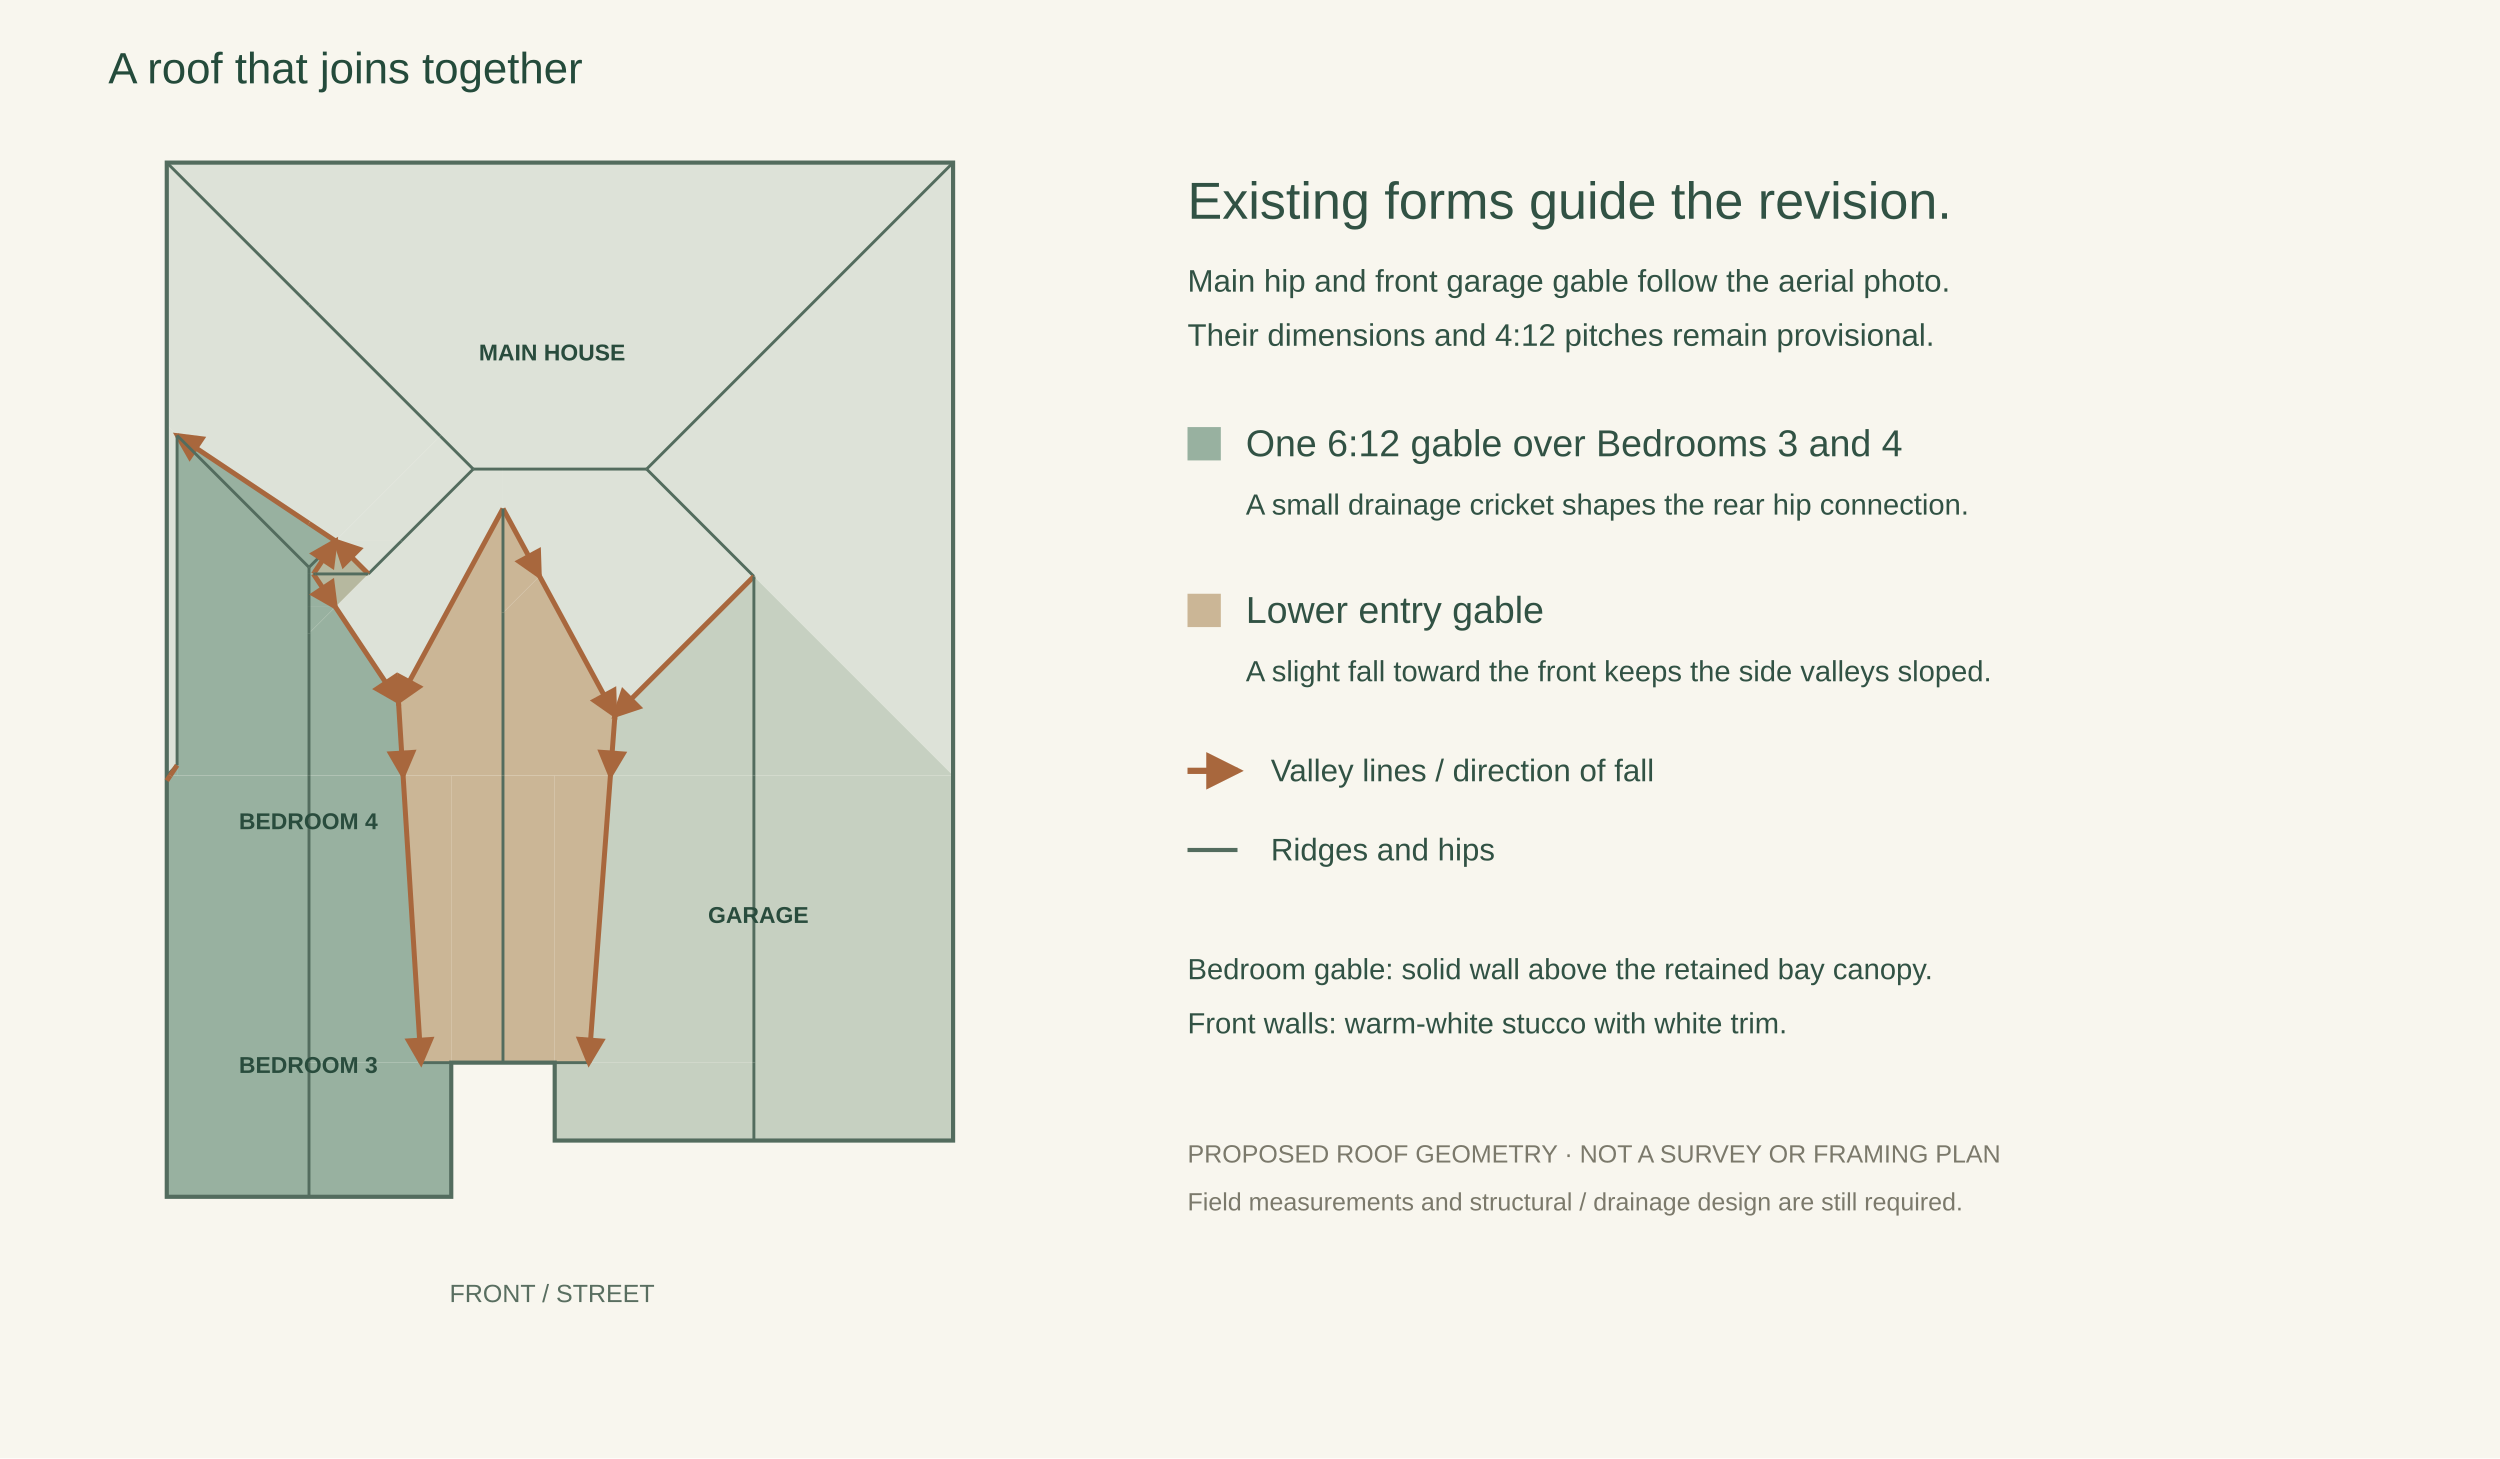
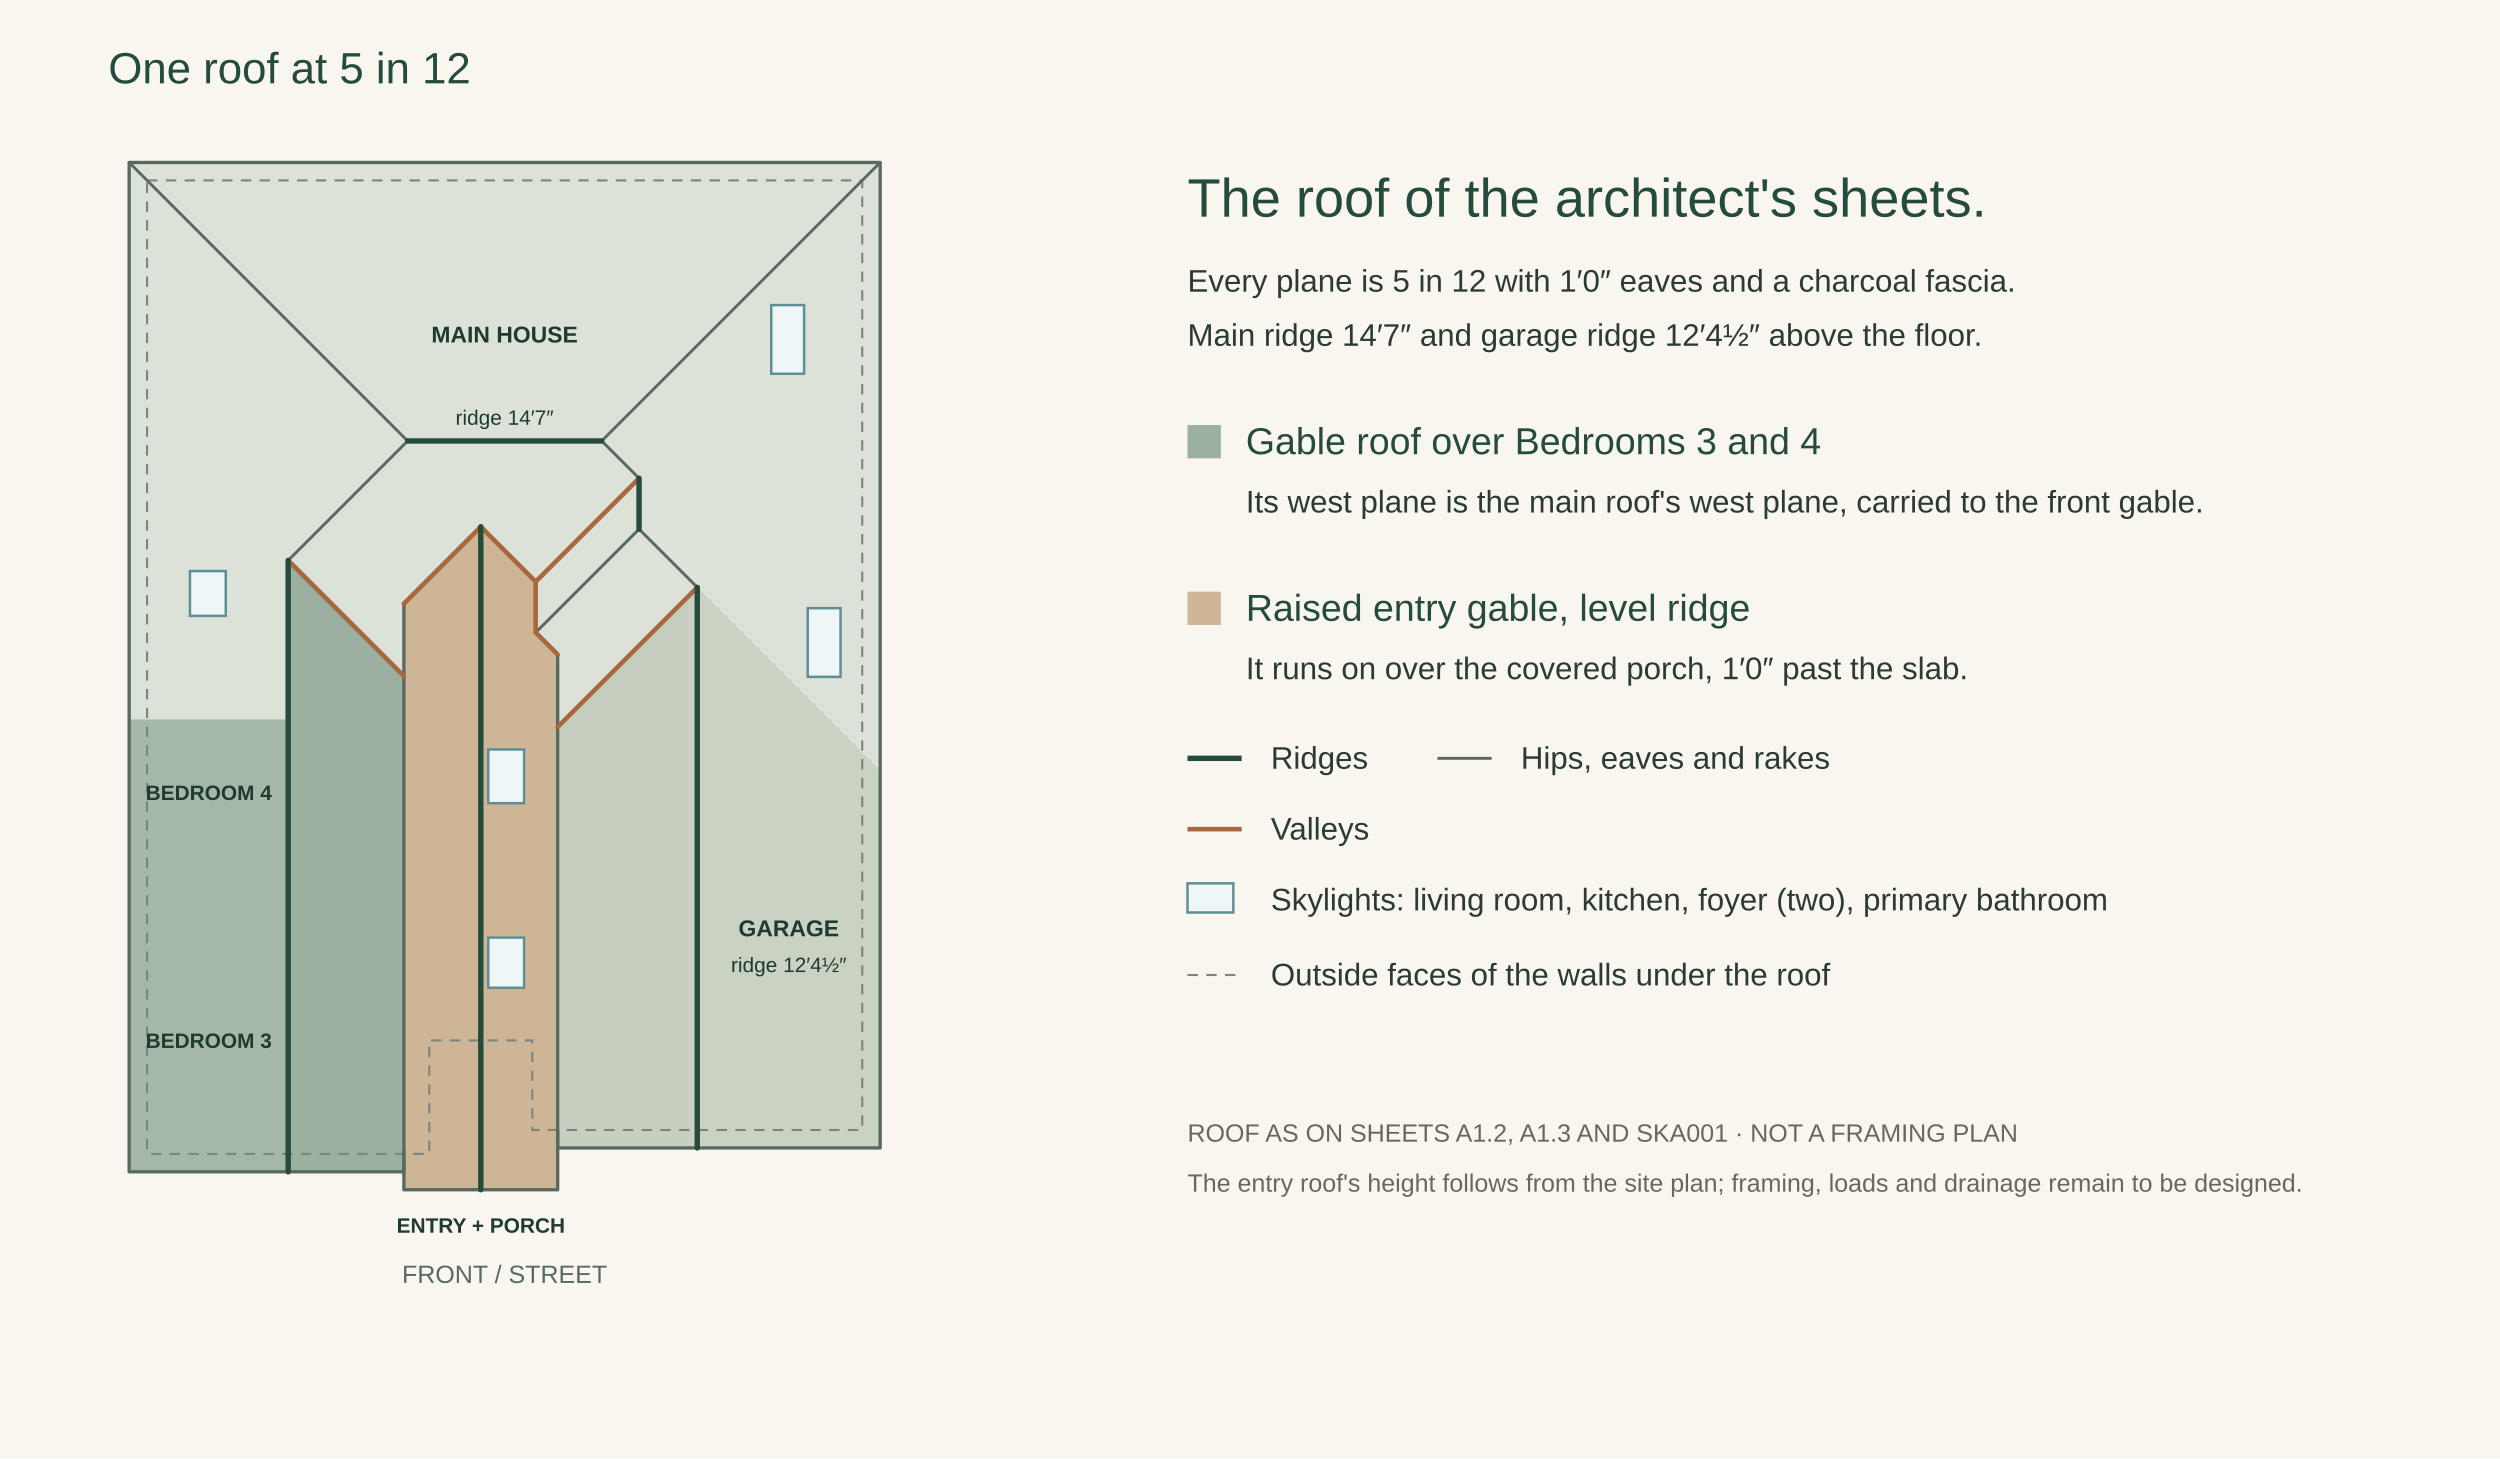
<svg xmlns="http://www.w3.org/2000/svg" width="1200" height="700" viewBox="0 0 1200 700">
-   <defs>
-     <marker id="arrow" markerWidth="6" markerHeight="6" refX="5" refY="3" orient="auto">
-       <path d="M0 0L6 3L0 6Z" fill="#a8673d" />
-     </marker>
-   </defs>
  <rect width="1200" height="700" fill="#f8f6ee" />
-   <text x="52" y="40" font-family="Arial" font-size="21" fill="#244b3b">A roof that joins together</text>
-   <polygon points="80.05,78.05 148.32,146.32 148.32,251.22 85.00,209.00 80.05,204.05" fill="#dde2d8" />
-   <polygon points="148.32,146.32 211.32,209.32 160.99,259.66 148.32,251.22" fill="#dde2d8" />
-   <polygon points="211.32,209.32 227.16,225.16 192.66,259.66 160.99,259.66" fill="#dde2d8" />
-   <polygon points="192.66,259.66 176.82,275.49 160.99,259.66" fill="#dde2d8" />
-   <polygon points="85.00,367.32 80.05,372.27 80.05,204.05 85.00,209.00" fill="#dde2d8" />
-   <polygon points="457.48,78.05 457.48,372.27 310.37,225.16" fill="#dde2d8" />
-   <polygon points="80.05,78.05 457.48,78.05 310.37,225.16 227.16,225.16" fill="#dde2d8" />
-   <polygon points="241.43,244.13 241.43,225.16 310.37,225.16 361.87,276.66 295.17,343.35" fill="#dde2d8" />
-   <polygon points="191.26,336.74 160.99,291.33 227.16,225.16 241.43,225.16 241.43,244.13" fill="#dde2d8" />
-   <polygon points="81.70,372.27 80.05,372.27 85.00,367.32" fill="#dde2d8" />
-   <polygon points="80.05,374.74 80.05,372.27 81.70,372.27" fill="#dde2d8" />
-   <polygon points="361.87,276.66 361.87,372.27 293.00,372.27 295.17,343.35" fill="#c6d0c1" />
-   <polygon points="361.87,510.07 361.87,547.46 266.26,547.46 266.26,510.07" fill="#c6d0c1" />
-   <polygon points="361.87,372.27 361.87,510.07 282.67,510.07 293.00,372.27" fill="#c6d0c1" />
-   <polygon points="457.48,372.27 361.87,372.27 361.87,276.66" fill="#c6d0c1" />
-   <polygon points="457.48,372.27 457.48,547.46 361.87,547.46 361.87,372.27" fill="#c6d0c1" />
-   <polygon points="85.00,209.00 148.32,272.32 148.32,372.27 85.00,372.27" fill="#98b1a0" />
-   <polygon points="85.00,367.32 85.00,372.27 81.70,372.27" fill="#98b1a0" />
-   <polygon points="148.32,372.27 148.32,574.46 80.05,574.46 80.05,374.74 81.70,372.27" fill="#98b1a0" />
-   <polygon points="193.48,372.27 148.32,372.27 148.32,304.00 160.99,291.33 191.26,336.74" fill="#98b1a0" />
-   <polygon points="160.99,291.33 148.32,304.00 148.32,291.33" fill="#98b1a0" />
-   <polygon points="160.99,291.33 148.32,291.33 148.32,275.49 150.43,275.49" fill="#98b1a0" />
-   <polygon points="148.32,275.49 148.32,272.32 160.99,259.66 150.43,275.49" fill="#98b1a0" />
-   <polygon points="216.60,510.07 216.60,574.46 148.32,574.46 148.32,510.07" fill="#98b1a0" />
-   <polygon points="202.10,510.07 148.32,510.07 148.32,372.27 193.48,372.27" fill="#98b1a0" />
-   <polygon points="85.00,209.00 160.99,259.66 148.32,272.32" fill="#98b1a0" />
-   <polygon points="241.43,244.13 241.43,372.27 193.48,372.27 191.26,336.74" fill="#cbb696" />
-   <polygon points="216.60,510.07 202.10,510.07 193.48,372.27 216.60,372.27" fill="#cbb696" />
-   <polygon points="241.43,372.27 241.43,510.07 216.60,510.07 216.60,372.27" fill="#cbb696" />
-   <polygon points="293.00,372.27 241.43,372.27 241.43,294.10 258.98,276.55 295.17,343.35" fill="#cbb696" />
-   <polygon points="241.43,294.10 241.43,244.13 258.98,276.55" fill="#cbb696" />
-   <polygon points="282.67,510.07 266.26,510.07 266.26,372.27 293.00,372.27" fill="#cbb696" />
-   <polygon points="266.26,510.07 241.43,510.07 241.43,372.27 266.26,372.27" fill="#cbb696" />
-   <polygon points="160.99,259.66 176.82,275.49 151.49,275.49 150.86,274.86" fill="#b6b89f" />
-   <polygon points="151.49,275.49 150.43,275.49 150.86,274.86" fill="#b6b89f" />
-   <polygon points="160.99,291.33 150.43,275.49 176.82,275.49" fill="#b6b89f" />
-   <polygon points="80.05,78.05 457.48,78.05 457.48,547.46 266.26,547.46 266.26,510.07 216.60,510.07 216.60,574.46 80.05,574.46" fill="none" stroke="#536c5e" stroke-width="2" />
-   <path d="M80.05 78.05L148.32 146.32" fill="none" stroke="#536c5e" stroke-width="1.4" />
-   <path d="M148.32 251.22L85.00 209.00" fill="none" stroke="#a8673d" stroke-width="2.4" marker-end="url(#arrow)" />
-   <path d="M148.32 146.32L211.32 209.32" fill="none" stroke="#536c5e" stroke-width="1.4" />
-   <path d="M160.99 259.66L148.32 251.22" fill="none" stroke="#a8673d" stroke-width="2.4" />
-   <path d="M211.32 209.32L227.16 225.16" fill="none" stroke="#536c5e" stroke-width="1.4" />
-   <path d="M227.16 225.16L192.66 259.66" fill="none" stroke="#536c5e" stroke-width="1.4" />
-   <path d="M192.66 259.66L176.82 275.49" fill="none" stroke="#536c5e" stroke-width="1.4" />
-   <path d="M176.82 275.49L160.99 259.66" fill="none" stroke="#a8673d" stroke-width="2.4" marker-end="url(#arrow)" />
-   <path d="M85.00 367.32L80.05 372.27" fill="none" stroke="#536c5e" stroke-width="1.4" />
-   <path d="M85.00 209.00L85.00 367.32" fill="none" stroke="#536c5e" stroke-width="1.4" />
-   <path d="M310.37 225.16L457.48 78.05" fill="none" stroke="#536c5e" stroke-width="1.4" />
-   <path d="M361.87 276.66L310.37 225.16" fill="none" stroke="#536c5e" stroke-width="1.4" />
-   <path d="M310.37 225.16L241.43 225.16" fill="none" stroke="#536c5e" stroke-width="1.4" />
-   <path d="M241.43 225.16L227.16 225.16" fill="none" stroke="#536c5e" stroke-width="1.4" />
-   <path d="M361.87 276.66L295.17 343.35" fill="none" stroke="#a8673d" stroke-width="2.4" marker-end="url(#arrow)" />
-   <path d="M258.98 276.55L295.17 343.35" fill="none" stroke="#a8673d" stroke-width="2.4" marker-end="url(#arrow)" />
-   <path d="M241.43 244.13L258.98 276.55" fill="none" stroke="#a8673d" stroke-width="2.4" marker-end="url(#arrow)" />
-   <path d="M160.99 291.33L191.26 336.74" fill="none" stroke="#a8673d" stroke-width="2.4" marker-end="url(#arrow)" />
-   <path d="M241.43 244.13L191.26 336.74" fill="none" stroke="#a8673d" stroke-width="2.4" marker-end="url(#arrow)" />
-   <path d="M85.00 367.32L81.70 372.27" fill="none" stroke="#a8673d" stroke-width="2.4" />
-   <path d="M81.70 372.27L80.05 374.74" fill="none" stroke="#a8673d" stroke-width="2.4" />
-   <path d="M361.87 276.66L361.87 372.27" fill="none" stroke="#536c5e" stroke-width="1.4" />
-   <path d="M295.17 343.35L293.00 372.27" fill="none" stroke="#a8673d" stroke-width="2.4" marker-end="url(#arrow)" />
-   <path d="M361.87 510.07L361.87 547.46" fill="none" stroke="#536c5e" stroke-width="1.4" />
-   <path d="M266.26 510.07L282.67 510.07" fill="none" stroke="#536c5e" stroke-width="1.4" />
-   <path d="M361.87 372.27L361.87 510.07" fill="none" stroke="#536c5e" stroke-width="1.4" />
-   <path d="M293.00 372.27L282.67 510.07" fill="none" stroke="#a8673d" stroke-width="2.4" marker-end="url(#arrow)" />
-   <path d="M148.32 304.00L148.32 372.27" fill="none" stroke="#536c5e" stroke-width="1.4" />
-   <path d="M148.32 291.33L148.32 304.00" fill="none" stroke="#536c5e" stroke-width="1.4" />
-   <path d="M148.32 275.49L148.32 291.33" fill="none" stroke="#536c5e" stroke-width="1.4" />
-   <path d="M148.32 272.32L148.32 275.49" fill="none" stroke="#536c5e" stroke-width="1.4" />
-   <path d="M85.00 209.00L148.32 272.32" fill="none" stroke="#536c5e" stroke-width="1.4" />
-   <path d="M148.32 510.07L148.32 574.46" fill="none" stroke="#536c5e" stroke-width="1.4" />
-   <path d="M148.32 372.27L148.32 510.07" fill="none" stroke="#536c5e" stroke-width="1.4" />
-   <path d="M191.26 336.74L193.48 372.27" fill="none" stroke="#a8673d" stroke-width="2.4" marker-end="url(#arrow)" />
-   <path d="M150.43 275.49L160.99 291.33" fill="none" stroke="#a8673d" stroke-width="2.4" marker-end="url(#arrow)" />
-   <path d="M148.32 272.32L160.99 259.66" fill="none" stroke="#536c5e" stroke-width="1.4" />
-   <path d="M150.86 274.86L160.99 259.66" fill="none" stroke="#a8673d" stroke-width="2.4" marker-end="url(#arrow)" />
-   <path d="M150.43 275.49L150.86 274.86" fill="none" stroke="#a8673d" stroke-width="2.4" />
-   <path d="M202.10 510.07L216.60 510.07" fill="none" stroke="#536c5e" stroke-width="1.4" />
-   <path d="M193.48 372.27L202.10 510.07" fill="none" stroke="#a8673d" stroke-width="2.4" marker-end="url(#arrow)" />
-   <path d="M241.43 294.10L241.43 372.27" fill="none" stroke="#536c5e" stroke-width="1.4" />
-   <path d="M241.43 244.13L241.43 294.10" fill="none" stroke="#536c5e" stroke-width="1.4" />
-   <path d="M241.43 372.27L241.43 510.07" fill="none" stroke="#536c5e" stroke-width="1.4" />
-   <path d="M176.82 275.49L151.49 275.49" fill="none" stroke="#536c5e" stroke-width="1.4" />
-   <path d="M151.49 275.49L150.43 275.49" fill="none" stroke="#536c5e" stroke-width="1.4" />
-   <text x="265.0" y="173.0" text-anchor="middle" font-family="Arial" font-size="11" font-weight="bold" fill="#294c3d">MAIN HOUSE</text>
-   <text x="148.0" y="398.0" text-anchor="middle" font-family="Arial" font-size="11" font-weight="bold" fill="#294c3d">BEDROOM 4</text>
-   <text x="148.0" y="515.0" text-anchor="middle" font-family="Arial" font-size="11" font-weight="bold" fill="#294c3d">BEDROOM 3</text>
-   <text x="364.0" y="443.0" text-anchor="middle" font-family="Arial" font-size="11" font-weight="bold" fill="#294c3d">GARAGE</text>
-   <text x="265" y="625" text-anchor="middle" font-family="Arial" font-size="12" fill="#596e60">FRONT / STREET</text>
-   <g font-family="Arial" fill="#315244">
-     <text x="570" y="105" font-size="25">Existing forms guide the revision.</text>
-     <text x="570" y="140" font-size="15">Main hip and front garage gable follow the aerial photo.</text>
-     <text x="570" y="166" font-size="15">Their dimensions and 4:12 pitches remain provisional.</text>
-     <rect x="570" y="205" width="16" height="16" fill="#98b1a0" />
-     <text x="598" y="219" font-size="18">One 6:12 gable over Bedrooms 3 and 4</text>
-     <text x="598" y="247" font-size="14">A small drainage cricket shapes the rear hip connection.</text>
-     <rect x="570" y="285" width="16" height="16" fill="#cbb696" />
-     <text x="598" y="299" font-size="18">Lower entry gable</text>
-     <text x="598" y="327" font-size="14">A slight fall toward the front keeps the side valleys sloped.</text>
-     <path d="M570 370h24" stroke="#a8673d" stroke-width="3" marker-end="url(#arrow)" />
-     <text x="610" y="375" font-size="15">Valley lines / direction of fall</text>
-     <path d="M570 408h24" stroke="#536c5e" stroke-width="2" />
-     <text x="610" y="413" font-size="15">Ridges and hips</text>
-     <text x="570" y="470" font-size="14">Bedroom gable: solid wall above the retained bay canopy.</text>
-     <text x="570" y="496" font-size="14">Front walls: warm-white stucco with white trim.</text>
-     <text x="570" y="558" font-size="12" fill="#7b796b">PROPOSED ROOF GEOMETRY · NOT A SURVEY OR FRAMING PLAN</text>
-     <text x="570" y="581" font-size="12" fill="#7b796b">Field measurements and structural / drainage design are still required.</text>
-   </g>
+   <text x="52" y="40" font-family="Arial" font-size="21" fill="#244b3b">One roof at 5 in 12</text>
+   <polygon points="62.00,78.00 422.48,78.00 288.82,211.66 195.66,211.66" fill="#dde2d8" />
+   <polygon points="62.00,78.00 195.66,211.66 138.32,268.99 138.32,562.47 62.00,562.47" fill="#dde2d8" />
+   <polygon points="62.00,345.32 138.32,345.32 138.32,562.47 62.00,562.47" fill="#9bb0a0" fill-opacity=".85" />
+   <polygon points="422.48,78.00 422.48,551.00 334.69,551.00 334.69,281.93 306.74,253.98 306.74,229.58 288.82,211.66" fill="#dde2d8" />
+   <polygon points="334.69,281.93 422.48,369.72 422.48,551.00 334.69,551.00" fill="#c6cfc0" fill-opacity=".85" />
+   <polygon points="195.66,211.66 288.82,211.66 306.74,229.58 257.12,279.20 230.78,252.85 204.26,279.37 204.26,334.93 138.32,268.99" fill="#dde2d8" />
+   <polygon points="306.74,229.58 306.74,253.98 257.12,303.60 257.12,279.20" fill="#dde2d8" />
+   <polygon points="306.74,253.98 334.69,281.93 257.29,359.33 257.29,303.77 257.12,303.60" fill="#dde2d8" />
+   <polygon points="334.69,281.93 334.69,551.00 267.68,551.00 267.68,542.40 257.29,542.40 257.29,359.33" fill="#c6cfc0" />
+   <polygon points="138.32,268.99 204.26,334.93 204.26,552.15 193.87,552.15 193.87,562.47 138.32,562.47" fill="#9bb0a0" />
+   <polygon points="230.78,252.85 193.87,289.76 193.87,571.07 230.78,571.07" fill="#cdb595" />
+   <polygon points="230.78,252.85 230.78,571.07 267.68,571.07 267.68,314.16 257.12,303.60 257.12,279.20" fill="#cdb595" />
+   <polygon points="70.60,86.60 413.88,86.60 413.88,542.40 255.50,542.40 255.50,499.40 206.05,499.40 206.05,553.87 70.60,553.87" fill="none" stroke="#7a857d" stroke-width="1" stroke-dasharray="5 4" />
+   <polyline points="193.87,552.15 193.87,552.15 193.87,562.47 62.00,562.47 62.00,78.00 422.48,78.00 422.48,551.00 267.68,551.00 267.68,542.40 267.68,542.40" fill="none" stroke="#586a60" stroke-width="1.6" stroke-linejoin="round" />
+   <polyline points="193.87,289.76 193.87,571.07 267.68,571.07 267.68,314.16" fill="none" stroke="#586a60" stroke-width="1.6" stroke-linejoin="round" />
+   <line x1="62.00" y1="78.00" x2="195.66" y2="211.66" stroke="#586a60" stroke-width="1.4" stroke-linecap="round" />
+   <line x1="422.48" y1="78.00" x2="288.82" y2="211.66" stroke="#586a60" stroke-width="1.4" stroke-linecap="round" />
+   <line x1="195.66" y1="211.66" x2="138.32" y2="268.99" stroke="#586a60" stroke-width="1.4" stroke-linecap="round" />
+   <line x1="288.82" y1="211.66" x2="306.74" y2="229.58" stroke="#586a60" stroke-width="1.4" stroke-linecap="round" />
+   <line x1="306.74" y1="253.98" x2="334.69" y2="281.93" stroke="#586a60" stroke-width="1.4" stroke-linecap="round" />
+   <line x1="306.74" y1="253.98" x2="257.12" y2="303.60" stroke="#586a60" stroke-width="1.4" stroke-linecap="round" />
+   <line x1="138.32" y1="268.99" x2="193.87" y2="324.53" stroke="#a8673d" stroke-width="2.2" stroke-linecap="round" />
+   <line x1="306.74" y1="229.58" x2="257.12" y2="279.20" stroke="#a8673d" stroke-width="2.2" stroke-linecap="round" />
+   <line x1="334.69" y1="281.93" x2="267.68" y2="348.93" stroke="#a8673d" stroke-width="2.2" stroke-linecap="round" />
+   <line x1="230.78" y1="252.85" x2="193.87" y2="289.76" stroke="#a8673d" stroke-width="2.2" stroke-linecap="round" />
+   <line x1="230.78" y1="252.85" x2="257.12" y2="279.20" stroke="#a8673d" stroke-width="2.2" stroke-linecap="round" />
+   <line x1="257.12" y1="279.20" x2="257.12" y2="303.60" stroke="#a8673d" stroke-width="2.2" stroke-linecap="round" />
+   <line x1="257.12" y1="303.60" x2="267.68" y2="314.16" stroke="#a8673d" stroke-width="2.2" stroke-linecap="round" />
+   <line x1="195.66" y1="211.66" x2="288.82" y2="211.66" stroke="#244b3b" stroke-width="2.6" stroke-linecap="round" />
+   <line x1="138.32" y1="268.99" x2="138.32" y2="562.47" stroke="#244b3b" stroke-width="2.6" stroke-linecap="round" />
+   <line x1="334.69" y1="281.93" x2="334.69" y2="551.00" stroke="#244b3b" stroke-width="2.6" stroke-linecap="round" />
+   <line x1="306.74" y1="229.58" x2="306.74" y2="253.98" stroke="#244b3b" stroke-width="2.6" stroke-linecap="round" />
+   <line x1="230.78" y1="252.85" x2="230.78" y2="571.07" stroke="#244b3b" stroke-width="2.6" stroke-linecap="round" />
+   <rect x="387.70" y="291.92" width="15.77" height="32.97" fill="#eef6f8" stroke="#5f8f96" stroke-width="1.2" />
+   <rect x="370.20" y="146.44" width="15.77" height="32.97" fill="#eef6f8" stroke="#5f8f96" stroke-width="1.2" />
+   <rect x="91.17" y="274.12" width="17.20" height="21.50" fill="#eef6f8" stroke="#5f8f96" stroke-width="1.2" />
+   <rect x="234.37" y="359.75" width="17.20" height="25.80" fill="#eef6f8" stroke="#5f8f96" stroke-width="1.2" />
+   <rect x="234.37" y="450.05" width="17.20" height="24.08" fill="#eef6f8" stroke="#5f8f96" stroke-width="1.2" />
+   <text x="242.2" y="164.4" text-anchor="middle" font-family="Arial" font-size="11" font-weight="700" fill="#1f3a2f">MAIN HOUSE</text>
+   <text x="242.2" y="203.9" text-anchor="middle" font-family="Arial" font-size="10" font-weight="400" fill="#1f3a2f">ridge 14′7″</text>
+   <text x="100.2" y="384.0" text-anchor="middle" font-family="Arial" font-size="10" font-weight="700" fill="#1f3a2f">BEDROOM 4</text>
+   <text x="100.2" y="503.0" text-anchor="middle" font-family="Arial" font-size="10" font-weight="700" fill="#1f3a2f">BEDROOM 3</text>
+   <text x="378.6" y="449.4" text-anchor="middle" font-family="Arial" font-size="11" font-weight="700" fill="#1f3a2f">GARAGE</text>
+   <text x="378.6" y="466.6" text-anchor="middle" font-family="Arial" font-size="10" font-weight="400" fill="#1f3a2f">ridge 12′4½″</text>
+   <text x="230.8" y="591.7" text-anchor="middle" font-family="Arial" font-size="10" font-weight="700" fill="#1f3a2f">ENTRY + PORCH</text>
+   <text x="242.2" y="615.8" text-anchor="middle" font-family="Arial" font-size="12" font-weight="400" fill="#586a60">FRONT / STREET</text>
+   <text x="570" y="104" font-family="Arial" font-size="26" font-weight="400" fill="#244b3b">The roof of the architect's sheets.</text>
+   <text x="570" y="140" font-family="Arial" font-size="15" font-weight="400" fill="#2b3a33">Every plane is 5 in 12 with 1′0″ eaves and a charcoal fascia.</text>
+   <text x="570" y="166" font-family="Arial" font-size="15" font-weight="400" fill="#2b3a33">Main ridge 14′7″ and garage ridge 12′4½″ above the floor.</text>
+   <rect x="570" y="204" width="16" height="16" fill="#9bb0a0" />
+   <text x="598" y="218" font-family="Arial" font-size="18" font-weight="400" fill="#244b3b">Gable roof over Bedrooms 3 and 4</text>
+   <text x="598" y="246" font-family="Arial" font-size="15" font-weight="400" fill="#2b3a33">Its west plane is the main roof's west plane, carried to the front gable.</text>
+   <rect x="570" y="284" width="16" height="16" fill="#cdb595" />
+   <text x="598" y="298" font-family="Arial" font-size="18" font-weight="400" fill="#244b3b">Raised entry gable, level ridge</text>
+   <text x="598" y="326" font-family="Arial" font-size="15" font-weight="400" fill="#2b3a33">It runs on over the covered porch, 1′0″ past the slab.</text>
+   <line x1="570" y1="364" x2="596" y2="364" stroke="#244b3b" stroke-width="2.6" />
+   <text x="610" y="369" font-family="Arial" font-size="15" font-weight="400" fill="#2b3a33">Ridges</text>
+   <line x1="690" y1="364" x2="716" y2="364" stroke="#586a60" stroke-width="1.4" />
+   <text x="730" y="369" font-family="Arial" font-size="15" font-weight="400" fill="#2b3a33">Hips, eaves and rakes</text>
+   <line x1="570" y1="398" x2="596" y2="398" stroke="#a8673d" stroke-width="2.2" />
+   <text x="610" y="403" font-family="Arial" font-size="15" font-weight="400" fill="#2b3a33">Valleys</text>
+   <rect x="570" y="424" width="22" height="14" fill="#eef6f8" stroke="#5f8f96" stroke-width="1.2" />
+   <text x="610" y="437" font-family="Arial" font-size="15" font-weight="400" fill="#2b3a33">Skylights: living room, kitchen, foyer (two), primary bathroom</text>
+   <line x1="570" y1="468" x2="596" y2="468" stroke="#7a857d" stroke-width="1" stroke-dasharray="5 4" />
+   <text x="610" y="473" font-family="Arial" font-size="15" font-weight="400" fill="#2b3a33">Outside faces of the walls under the roof</text>
+   <text x="570" y="548" font-family="Arial" font-size="12" font-weight="400" fill="#6b665c">ROOF AS ON SHEETS A1.2, A1.3 AND SKA001 · NOT A FRAMING PLAN</text>
+   <text x="570" y="572" font-family="Arial" font-size="12" font-weight="400" fill="#6b665c">The entry roof's height follows from the site plan; framing, loads and drainage remain to be designed.</text>
</svg>
